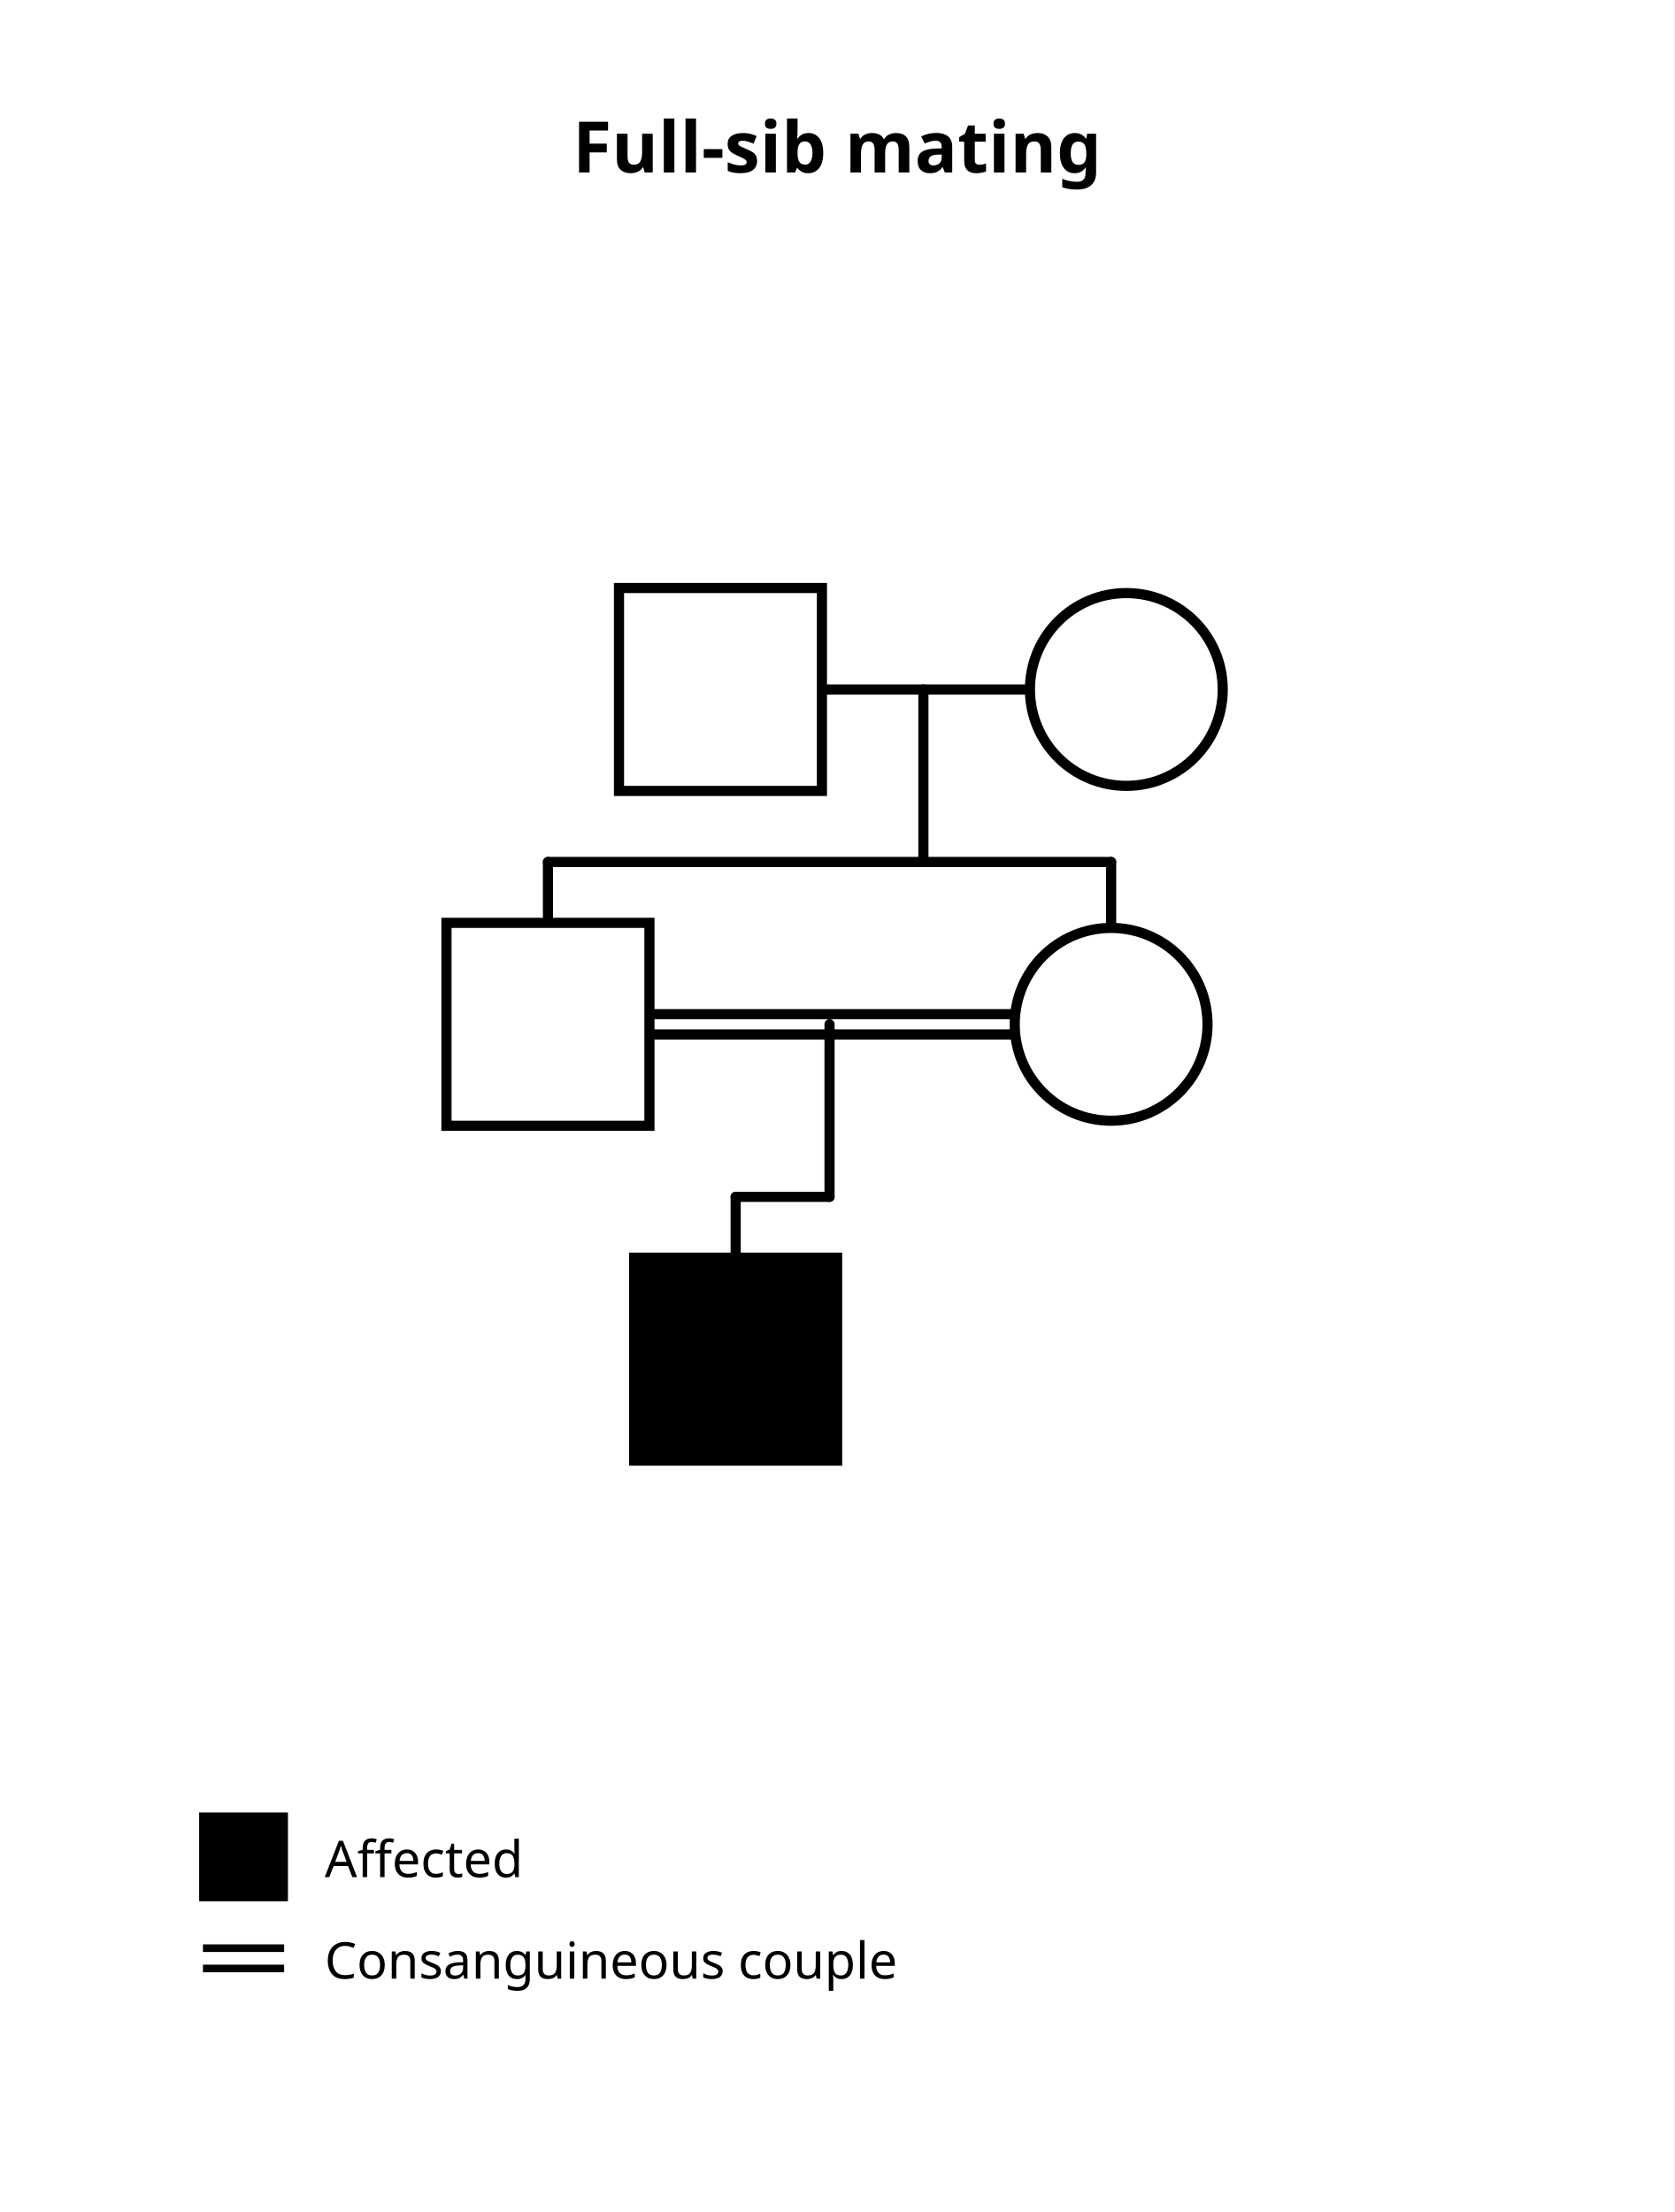
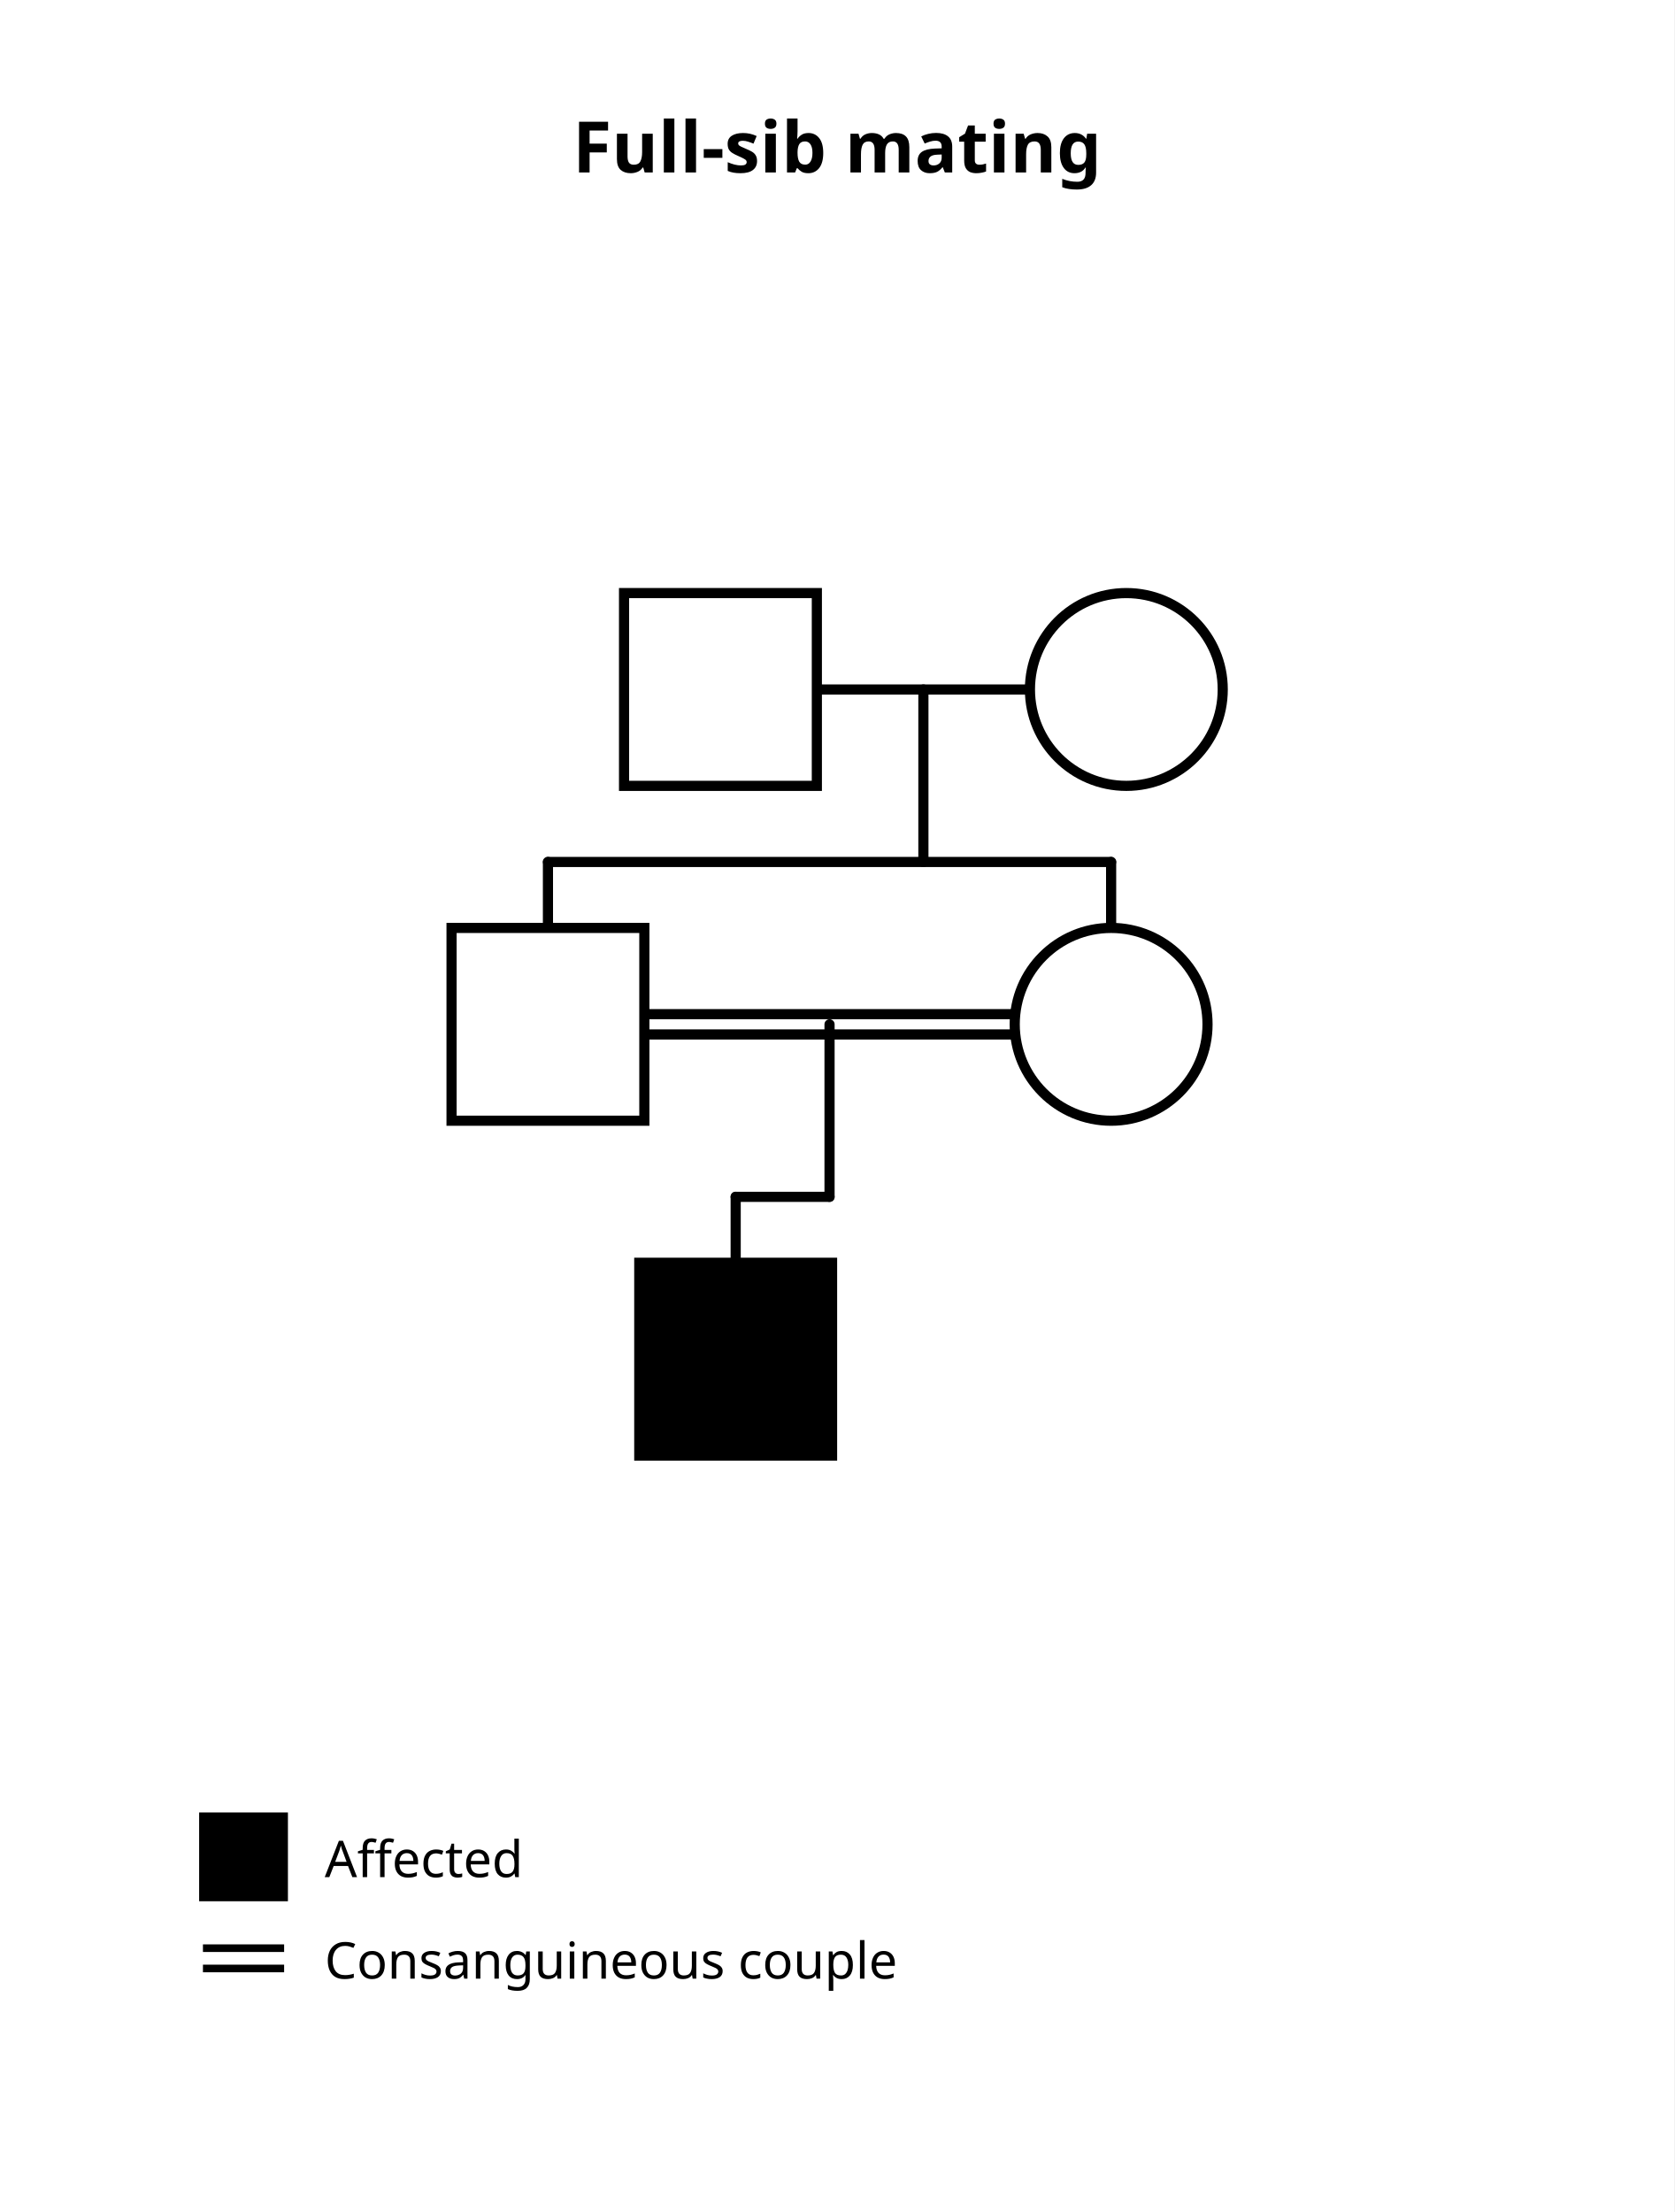
<svg xmlns="http://www.w3.org/2000/svg" width="330" height="436" viewBox="0 0 330 436">
  <defs>
    <marker id="proband-arrowhead" markerWidth="6" markerHeight="6" refX="6" refY="3" orient="auto">
      <path d="M 0 0 L 6 3 L 0 6 Z" fill="black" />
    </marker>
  </defs>
  <rect width="330" height="436" fill="white" />
  <text class="chart-title" x="165" y="34" text-anchor="middle" font-family="sans-serif" font-size="14" font-weight="bold" fill="black">Full-sib mating</text>
  <g transform="translate(182 15.9)">
    <path d="M -40 120 L 40 120" fill="none" stroke="black" stroke-width="2" stroke-linecap="round" />
    <line x1="0" y1="120" x2="0" y2="154" fill="none" stroke="black" stroke-width="2" stroke-linecap="round" />
    <path d="M -74 154 L 37 154" fill="none" stroke="black" stroke-width="2" stroke-linecap="round" />
    <line x1="-74" y1="154" x2="-74" y2="166" fill="none" stroke="black" stroke-width="2" stroke-linecap="round" />
    <line x1="37" y1="154" x2="37" y2="166" fill="none" stroke="black" stroke-width="2" stroke-linecap="round" />
    <path d="M -74 184 L 37 184" fill="none" stroke="black" stroke-width="2" stroke-linecap="round" />
    <path d="M -74 188 L 37 188" fill="none" stroke="black" stroke-width="2" stroke-linecap="round" />
    <line x1="-18.5" y1="186" x2="-18.5" y2="220" fill="none" stroke="black" stroke-width="2" stroke-linecap="round" />
    <path d="M -37 220 L -18.5 220" fill="none" stroke="black" stroke-width="2" stroke-linecap="round" />
    <line x1="-37" y1="220" x2="-37" y2="232" fill="none" stroke="black" stroke-width="2" stroke-linecap="round" />
    <g data-id="GF" transform="translate(-40 120) rotate(0)">
-       <rect x="-20" y="-20" width="40" height="40" stroke="black" stroke-width="2" fill="white" />
+       <rect x="-19" y="-19" width="38" height="38" stroke="black" stroke-width="2" fill="white" />
    </g>
    <g data-id="GM" transform="translate(40 120) rotate(0)">
      <circle cx="0" cy="0" r="19" stroke="black" stroke-width="2" fill="white" />
    </g>
    <g data-id="D" transform="translate(37 186) rotate(0)">
      <circle cx="0" cy="0" r="19" stroke="black" stroke-width="2" fill="white" />
    </g>
    <g data-id="S" transform="translate(-74 186) rotate(0)">
-       <rect x="-20" y="-20" width="40" height="40" stroke="black" stroke-width="2" fill="white" />
+       <rect x="-19" y="-19" width="38" height="38" stroke="black" stroke-width="2" fill="white" />
    </g>
    <g data-id="C" transform="translate(-37 252) rotate(0)">
-       <rect x="-20" y="-20" width="40" height="40" stroke="black" stroke-width="2" fill="black" />
+       <rect x="-19" y="-19" width="38" height="38" stroke="black" stroke-width="2" fill="black" />
    </g>
    <g class="consanguinity-labels">
</g>
  </g>
  <g class="pedigree-key" transform="translate(0 356)">
    <rect x="40" y="2" width="16" height="16" fill="black" stroke="black" stroke-width="1.5" />
    <text x="64" y="14" font-family="sans-serif" font-size="10" fill="black">Affected</text>
    <line x1="40" y1="28" x2="56" y2="28" stroke="black" stroke-width="1.5" />
    <line x1="40" y1="32" x2="56" y2="32" stroke="black" stroke-width="1.5" />
    <text x="64" y="34" font-family="sans-serif" font-size="10" fill="black">Consanguineous couple</text>
  </g>
</svg>
